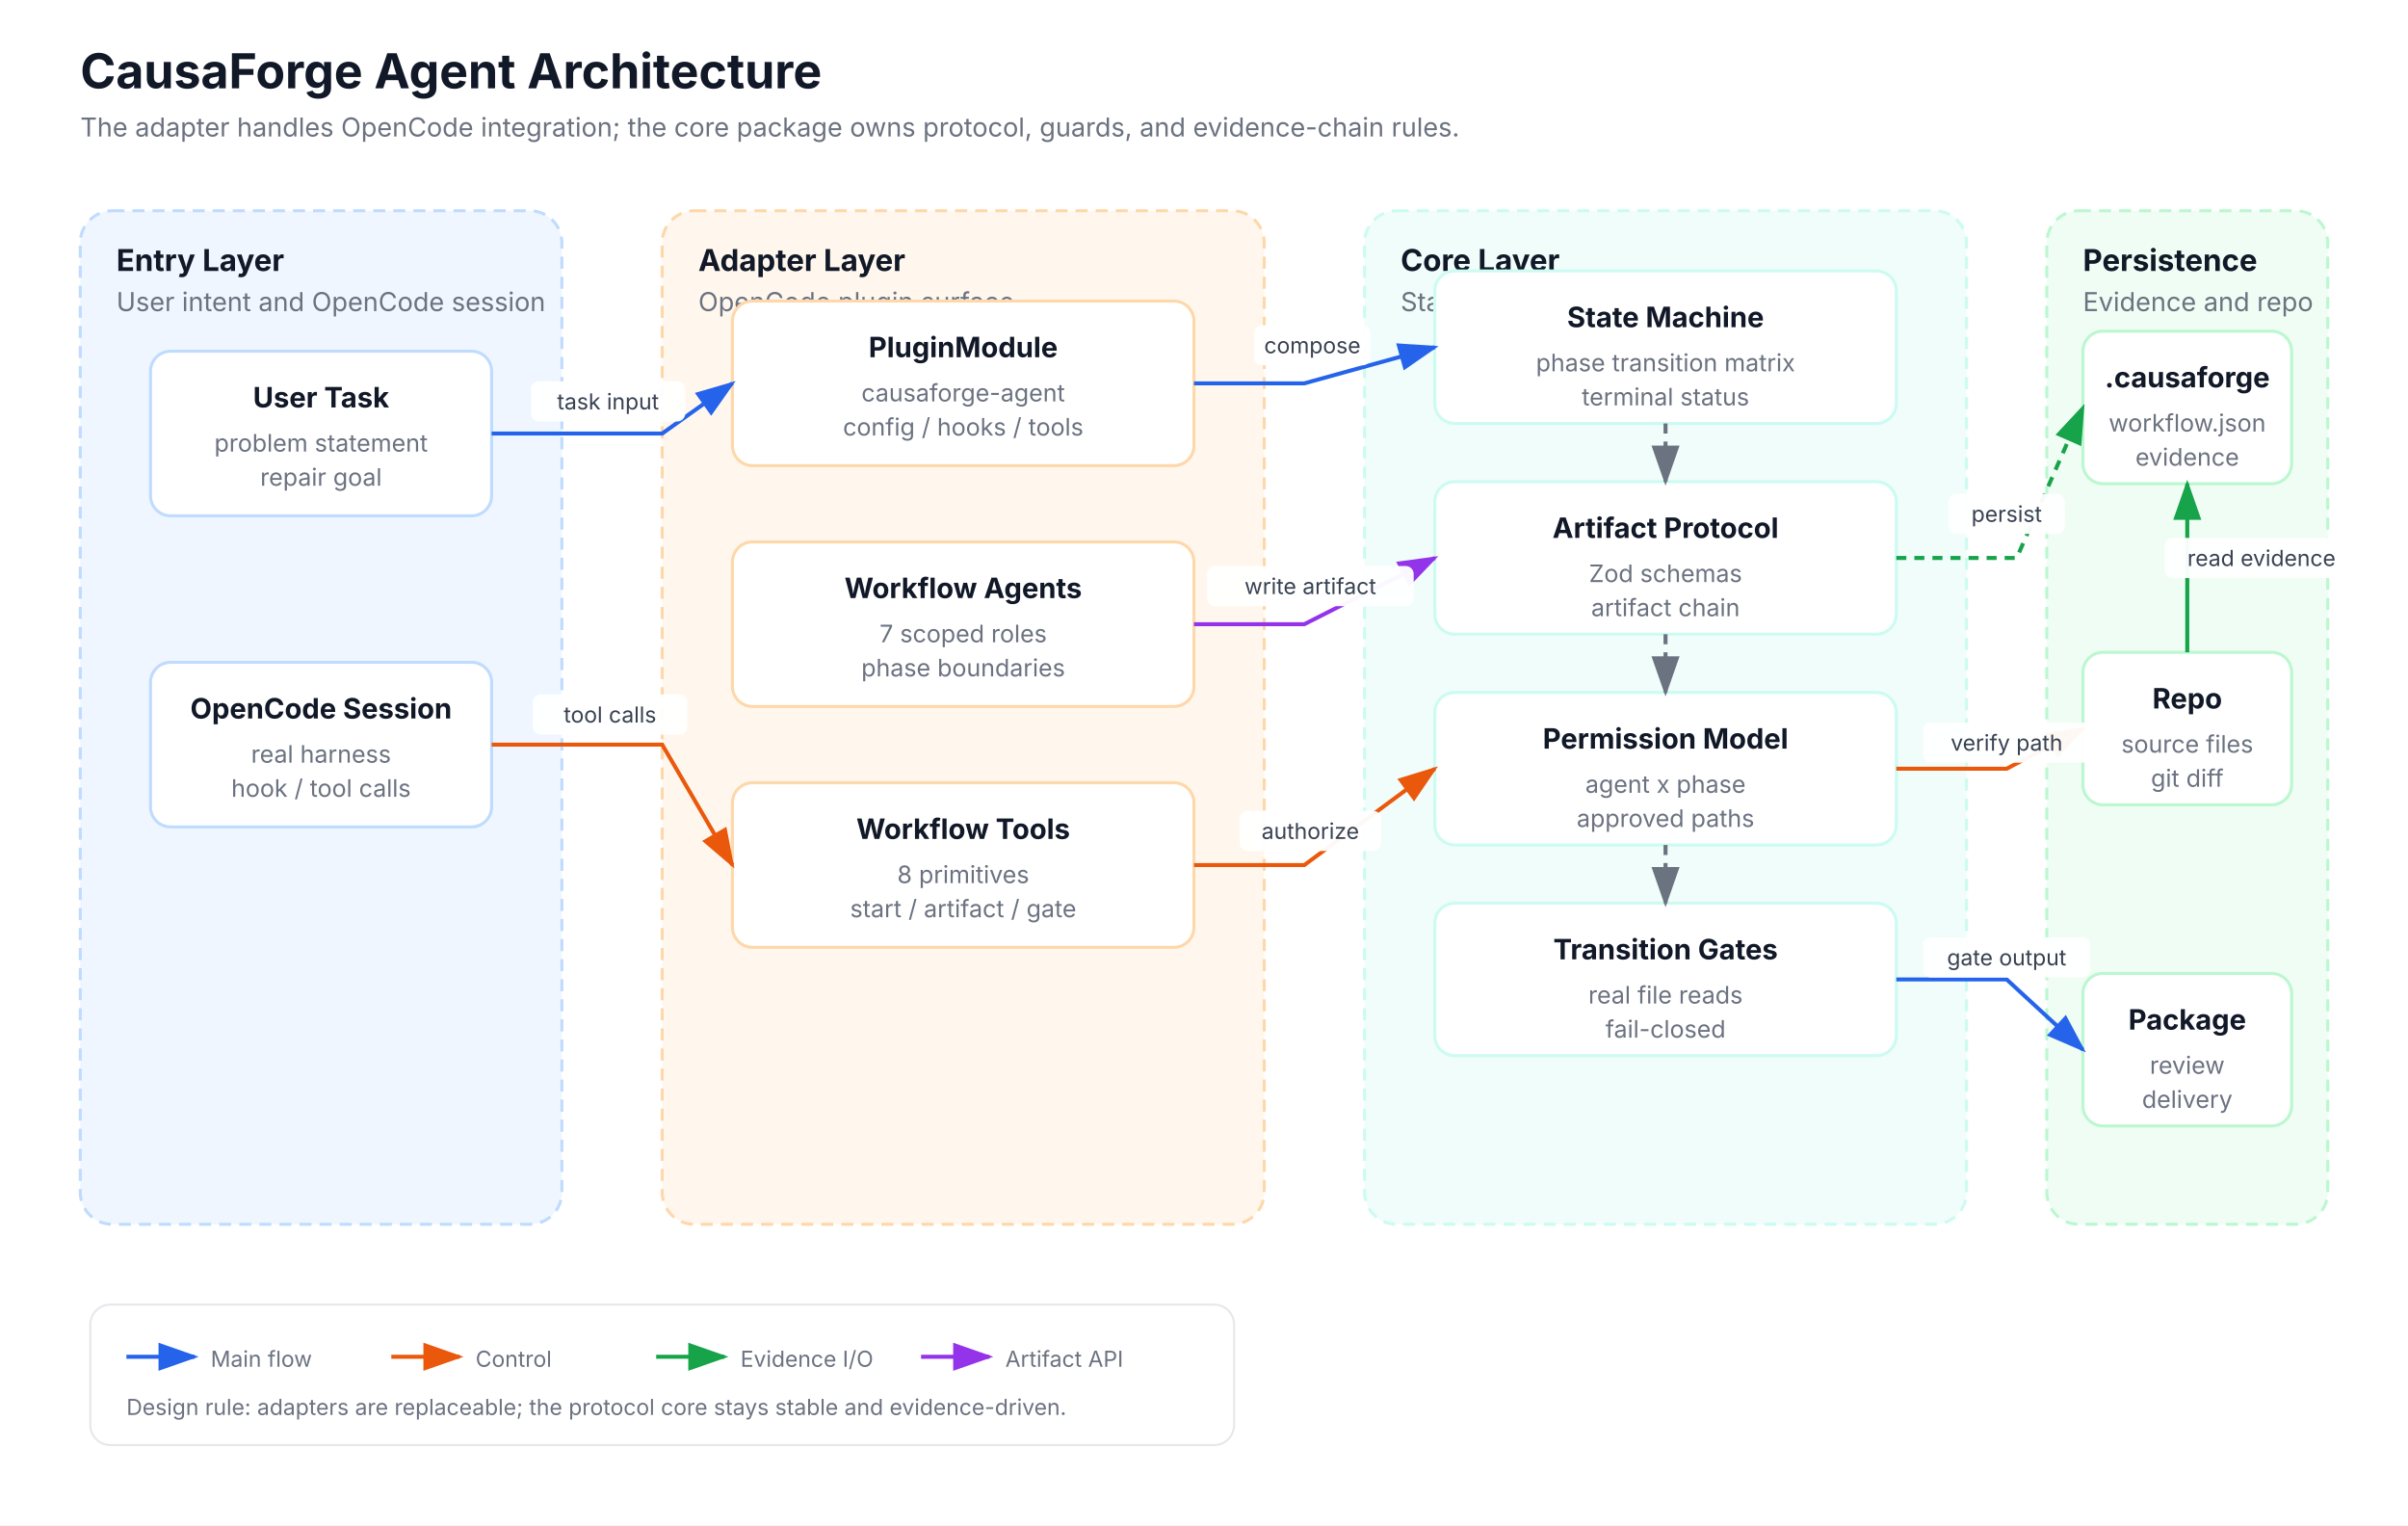
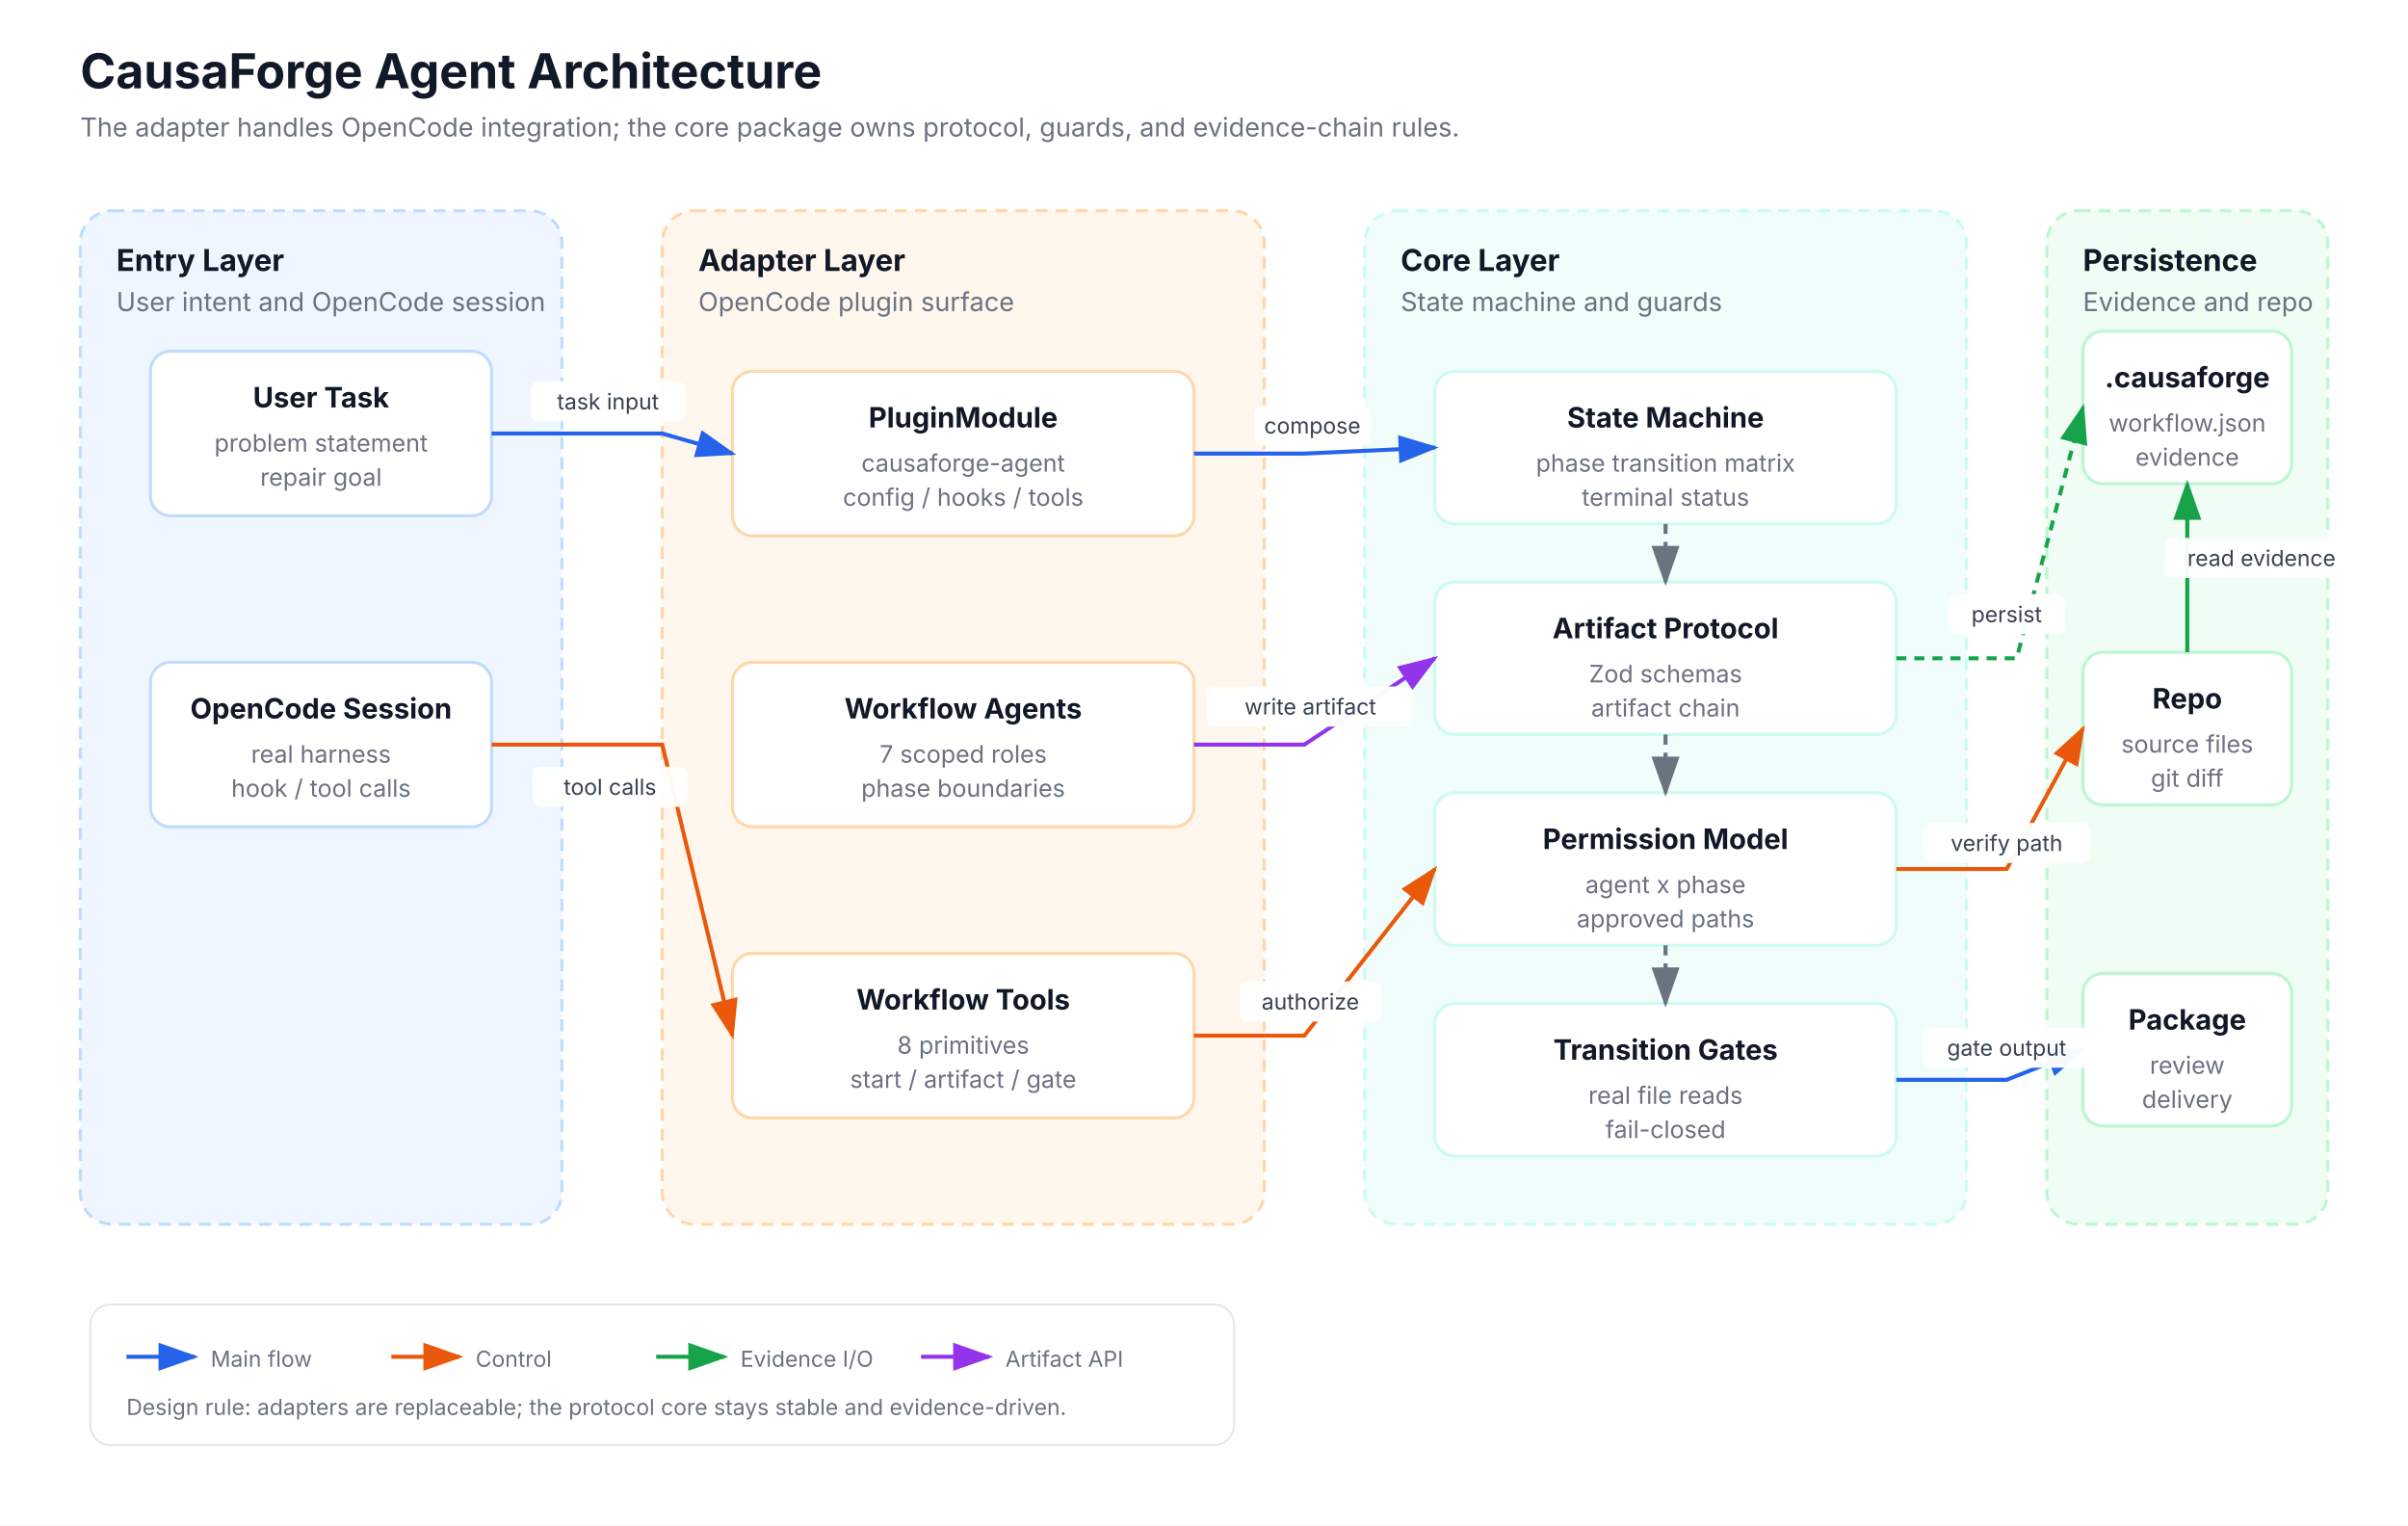
<svg xmlns="http://www.w3.org/2000/svg" viewBox="0 0 1200 760" width="1200" height="760" role="img" aria-labelledby="title desc">
  <style>
    text { font-family: Inter, Arial, Helvetica, sans-serif; fill: #111827; }
    .title { font-size: 24px; font-weight: 700; }
    .subtitle { font-size: 13px; fill: #6b7280; }
    .layer-title { font-size: 15px; font-weight: 700; }
    .node-title { font-size: 14px; font-weight: 700; }
    .node-sub { font-size: 12px; fill: #6b7280; }
    .small { font-size: 11px; fill: #6b7280; }
    .label { font-size: 11px; fill: #374151; }
    .gate { font-size: 11px; font-weight: 700; fill: #374151; }

  </style>
  <defs>
    <marker id="arrow-blue" markerWidth="10" markerHeight="7" refX="9" refY="3.5" orient="auto">
      <polygon points="0 0, 10 3.5, 0 7" fill="#2563eb" />
    </marker>
    <marker id="arrow-green" markerWidth="10" markerHeight="7" refX="9" refY="3.5" orient="auto">
      <polygon points="0 0, 10 3.5, 0 7" fill="#16a34a" />
    </marker>
    <marker id="arrow-orange" markerWidth="10" markerHeight="7" refX="9" refY="3.5" orient="auto">
      <polygon points="0 0, 10 3.5, 0 7" fill="#ea580c" />
    </marker>
    <marker id="arrow-purple" markerWidth="10" markerHeight="7" refX="9" refY="3.5" orient="auto">
      <polygon points="0 0, 10 3.5, 0 7" fill="#9333ea" />
    </marker>
    <marker id="arrow-gray" markerWidth="10" markerHeight="7" refX="9" refY="3.5" orient="auto">
      <polygon points="0 0, 10 3.5, 0 7" fill="#6b7280" />
    </marker>
  </defs>
  <rect width="1200" height="760" fill="#ffffff" />
  <text x="40" y="44" class="title">CausaForge Agent Architecture</text>
  <text x="40" y="68" class="subtitle">The adapter handles OpenCode integration; the core package owns protocol, guards, and evidence-chain rules.</text>
  <rect x="40" y="105" width="240" height="505" rx="16" fill="#eff6ff" stroke="#bfdbfe" stroke-width="1.5" stroke-dasharray="6 4" />
  <text x="58" y="135" class="layer-title">Entry Layer</text>
  <text x="58" y="155" class="subtitle">User intent and OpenCode session</text>
  <rect x="330" y="105" width="300" height="505" rx="16" fill="#fff7ed" stroke="#fed7aa" stroke-width="1.5" stroke-dasharray="6 4" />
  <text x="348" y="135" class="layer-title">Adapter Layer</text>
  <text x="348" y="155" class="subtitle">OpenCode plugin surface</text>
  <rect x="680" y="105" width="300" height="505" rx="16" fill="#f0fdfa" stroke="#ccfbf1" stroke-width="1.5" stroke-dasharray="6 4" />
  <text x="698" y="135" class="layer-title">Core Layer</text>
  <text x="698" y="155" class="subtitle">State machine and guards</text>
  <rect x="1020" y="105" width="140" height="505" rx="16" fill="#f0fdf4" stroke="#bbf7d0" stroke-width="1.5" stroke-dasharray="6 4" />
  <text x="1038" y="135" class="layer-title">Persistence</text>
  <text x="1038" y="155" class="subtitle">Evidence and repo</text>
  <rect x="75" y="175" width="170" height="82" rx="10" fill="#ffffff" stroke="#bfdbfe" stroke-width="1.5" />
  <text x="160.0" y="203" text-anchor="middle" class="node-title">User Task</text>
  <text x="160.0" y="225" text-anchor="middle" class="node-sub">problem statement</text>
  <text x="160.0" y="242" text-anchor="middle" class="node-sub">repair goal</text>
  <rect x="75" y="330" width="170" height="82" rx="10" fill="#ffffff" stroke="#bfdbfe" stroke-width="1.5" />
  <text x="160.0" y="358" text-anchor="middle" class="node-title">OpenCode Session</text>
  <text x="160.0" y="380" text-anchor="middle" class="node-sub">real harness</text>
  <text x="160.0" y="397" text-anchor="middle" class="node-sub">hook / tool calls</text>
-   <rect x="365" y="150" width="230" height="82" rx="10" fill="#ffffff" stroke="#fed7aa" stroke-width="1.5" />
-   <text x="480.0" y="178" text-anchor="middle" class="node-title">PluginModule</text>
-   <text x="480.0" y="200" text-anchor="middle" class="node-sub">causaforge-agent</text>
-   <text x="480.0" y="217" text-anchor="middle" class="node-sub">config / hooks / tools</text>
-   <rect x="365" y="270" width="230" height="82" rx="10" fill="#ffffff" stroke="#fed7aa" stroke-width="1.5" />
-   <text x="480.0" y="298" text-anchor="middle" class="node-title">Workflow Agents</text>
-   <text x="480.0" y="320" text-anchor="middle" class="node-sub">7 scoped roles</text>
-   <text x="480.0" y="337" text-anchor="middle" class="node-sub">phase boundaries</text>
-   <rect x="365" y="390" width="230" height="82" rx="10" fill="#ffffff" stroke="#fed7aa" stroke-width="1.5" />
-   <text x="480.0" y="418" text-anchor="middle" class="node-title">Workflow Tools</text>
-   <text x="480.0" y="440" text-anchor="middle" class="node-sub">8 primitives</text>
-   <text x="480.0" y="457" text-anchor="middle" class="node-sub">start / artifact / gate</text>
-   <rect x="715" y="135" width="230" height="76" rx="10" fill="#ffffff" stroke="#ccfbf1" stroke-width="1.5" />
-   <text x="830.0" y="163" text-anchor="middle" class="node-title">State Machine</text>
-   <text x="830.0" y="185" text-anchor="middle" class="node-sub">phase transition matrix</text>
-   <text x="830.0" y="202" text-anchor="middle" class="node-sub">terminal status</text>
-   <rect x="715" y="240" width="230" height="76" rx="10" fill="#ffffff" stroke="#ccfbf1" stroke-width="1.5" />
-   <text x="830.0" y="268" text-anchor="middle" class="node-title">Artifact Protocol</text>
-   <text x="830.0" y="290" text-anchor="middle" class="node-sub">Zod schemas</text>
-   <text x="830.0" y="307" text-anchor="middle" class="node-sub">artifact chain</text>
-   <rect x="715" y="345" width="230" height="76" rx="10" fill="#ffffff" stroke="#ccfbf1" stroke-width="1.5" />
-   <text x="830.0" y="373" text-anchor="middle" class="node-title">Permission Model</text>
-   <text x="830.0" y="395" text-anchor="middle" class="node-sub">agent x phase</text>
-   <text x="830.0" y="412" text-anchor="middle" class="node-sub">approved paths</text>
-   <rect x="715" y="450" width="230" height="76" rx="10" fill="#ffffff" stroke="#ccfbf1" stroke-width="1.5" />
-   <text x="830.0" y="478" text-anchor="middle" class="node-title">Transition Gates</text>
-   <text x="830.0" y="500" text-anchor="middle" class="node-sub">real file reads</text>
-   <text x="830.0" y="517" text-anchor="middle" class="node-sub">fail-closed</text>
+   <rect x="365" y="185" width="230" height="82" rx="10" fill="#ffffff" stroke="#fed7aa" stroke-width="1.5" />
+   <text x="480.0" y="213" text-anchor="middle" class="node-title">PluginModule</text>
+   <text x="480.0" y="235" text-anchor="middle" class="node-sub">causaforge-agent</text>
+   <text x="480.0" y="252" text-anchor="middle" class="node-sub">config / hooks / tools</text>
+   <rect x="365" y="330" width="230" height="82" rx="10" fill="#ffffff" stroke="#fed7aa" stroke-width="1.5" />
+   <text x="480.0" y="358" text-anchor="middle" class="node-title">Workflow Agents</text>
+   <text x="480.0" y="380" text-anchor="middle" class="node-sub">7 scoped roles</text>
+   <text x="480.0" y="397" text-anchor="middle" class="node-sub">phase boundaries</text>
+   <rect x="365" y="475" width="230" height="82" rx="10" fill="#ffffff" stroke="#fed7aa" stroke-width="1.5" />
+   <text x="480.0" y="503" text-anchor="middle" class="node-title">Workflow Tools</text>
+   <text x="480.0" y="525" text-anchor="middle" class="node-sub">8 primitives</text>
+   <text x="480.0" y="542" text-anchor="middle" class="node-sub">start / artifact / gate</text>
+   <rect x="715" y="185" width="230" height="76" rx="10" fill="#ffffff" stroke="#ccfbf1" stroke-width="1.5" />
+   <text x="830.0" y="213" text-anchor="middle" class="node-title">State Machine</text>
+   <text x="830.0" y="235" text-anchor="middle" class="node-sub">phase transition matrix</text>
+   <text x="830.0" y="252" text-anchor="middle" class="node-sub">terminal status</text>
+   <rect x="715" y="290" width="230" height="76" rx="10" fill="#ffffff" stroke="#ccfbf1" stroke-width="1.5" />
+   <text x="830.0" y="318" text-anchor="middle" class="node-title">Artifact Protocol</text>
+   <text x="830.0" y="340" text-anchor="middle" class="node-sub">Zod schemas</text>
+   <text x="830.0" y="357" text-anchor="middle" class="node-sub">artifact chain</text>
+   <rect x="715" y="395" width="230" height="76" rx="10" fill="#ffffff" stroke="#ccfbf1" stroke-width="1.5" />
+   <text x="830.0" y="423" text-anchor="middle" class="node-title">Permission Model</text>
+   <text x="830.0" y="445" text-anchor="middle" class="node-sub">agent x phase</text>
+   <text x="830.0" y="462" text-anchor="middle" class="node-sub">approved paths</text>
+   <rect x="715" y="500" width="230" height="76" rx="10" fill="#ffffff" stroke="#ccfbf1" stroke-width="1.5" />
+   <text x="830.0" y="528" text-anchor="middle" class="node-title">Transition Gates</text>
+   <text x="830.0" y="550" text-anchor="middle" class="node-sub">real file reads</text>
+   <text x="830.0" y="567" text-anchor="middle" class="node-sub">fail-closed</text>
  <rect x="1038" y="165" width="104" height="76" rx="10" fill="#ffffff" stroke="#bbf7d0" stroke-width="1.5" />
  <text x="1090.0" y="193" text-anchor="middle" class="node-title">.causaforge</text>
  <text x="1090.0" y="215" text-anchor="middle" class="node-sub">workflow.json</text>
  <text x="1090.0" y="232" text-anchor="middle" class="node-sub">evidence</text>
  <rect x="1038" y="325" width="104" height="76" rx="10" fill="#ffffff" stroke="#bbf7d0" stroke-width="1.5" />
  <text x="1090.0" y="353" text-anchor="middle" class="node-title">Repo</text>
  <text x="1090.0" y="375" text-anchor="middle" class="node-sub">source files</text>
  <text x="1090.0" y="392" text-anchor="middle" class="node-sub">git diff</text>
  <rect x="1038" y="485" width="104" height="76" rx="10" fill="#ffffff" stroke="#bbf7d0" stroke-width="1.5" />
  <text x="1090.0" y="513" text-anchor="middle" class="node-title">Package</text>
  <text x="1090.0" y="535" text-anchor="middle" class="node-sub">review</text>
  <text x="1090.0" y="552" text-anchor="middle" class="node-sub">delivery</text>
-   <path d="M 245,216 L 330,216 L 365,191" fill="none" stroke="#2563eb" stroke-width="2" marker-end="url(#arrow-blue)" />
+   <path d="M 245,216 L 330,216 L 365,226" fill="none" stroke="#2563eb" stroke-width="2" marker-end="url(#arrow-blue)" />
  <rect x="264.5" y="190" width="77.0" height="20" rx="4" fill="#ffffff" opacity="0.96" />
  <text x="303" y="204" text-anchor="middle" class="label">task input</text>
-   <path d="M 245,371 L 330,371 L 365,431" fill="none" stroke="#ea580c" stroke-width="2" marker-end="url(#arrow-orange)" />
-   <rect x="265.5" y="346" width="77.0" height="20" rx="4" fill="#ffffff" opacity="0.96" />
-   <text x="304" y="360" text-anchor="middle" class="label">tool calls</text>
-   <path d="M 595,191 L 650,191 L 715,173" fill="none" stroke="#2563eb" stroke-width="2" marker-end="url(#arrow-blue)" />
-   <rect x="625.0" y="162" width="58" height="20" rx="4" fill="#ffffff" opacity="0.96" />
-   <text x="654" y="176" text-anchor="middle" class="label">compose</text>
-   <path d="M 595,311 L 650,311 L 715,278" fill="none" stroke="#9333ea" stroke-width="2" marker-end="url(#arrow-purple)" />
-   <rect x="601.5" y="282" width="103.0" height="20" rx="4" fill="#ffffff" opacity="0.96" />
-   <text x="653" y="296" text-anchor="middle" class="label">write artifact</text>
-   <path d="M 595,431 L 650,431 L 715,383" fill="none" stroke="#ea580c" stroke-width="2" marker-end="url(#arrow-orange)" />
-   <rect x="617.8" y="404" width="70.5" height="20" rx="4" fill="#ffffff" opacity="0.96" />
-   <text x="653" y="418" text-anchor="middle" class="label">authorize</text>
-   <path d="M 830,211 L 830,240" fill="none" stroke="#6b7280" stroke-width="2" stroke-dasharray="5 4" marker-end="url(#arrow-gray)" />
-   <path d="M 830,316 L 830,345" fill="none" stroke="#6b7280" stroke-width="2" stroke-dasharray="5 4" marker-end="url(#arrow-gray)" />
-   <path d="M 830,421 L 830,450" fill="none" stroke="#6b7280" stroke-width="2" stroke-dasharray="5 4" marker-end="url(#arrow-gray)" />
-   <path d="M 945,278 L 1005,278 L 1038,203" fill="none" stroke="#16a34a" stroke-width="2" stroke-dasharray="5 4" marker-end="url(#arrow-green)" />
-   <rect x="971.0" y="246" width="58" height="20" rx="4" fill="#ffffff" opacity="0.96" />
-   <text x="1000" y="260" text-anchor="middle" class="label">persist</text>
-   <path d="M 945,383 L 1000,383 L 1038,363" fill="none" stroke="#ea580c" stroke-width="2" marker-end="url(#arrow-orange)" />
-   <rect x="958.2" y="360" width="83.5" height="20" rx="4" fill="#ffffff" opacity="0.96" />
-   <text x="1000" y="374" text-anchor="middle" class="label">verify path</text>
-   <path d="M 945,488 L 1000,488 L 1038,523" fill="none" stroke="#2563eb" stroke-width="2" marker-end="url(#arrow-blue)" />
-   <rect x="958.2" y="467" width="83.5" height="20" rx="4" fill="#ffffff" opacity="0.96" />
-   <text x="1000" y="481" text-anchor="middle" class="label">gate output</text>
+   <path d="M 245,371 L 330,371 L 365,516" fill="none" stroke="#ea580c" stroke-width="2" marker-end="url(#arrow-orange)" />
+   <rect x="265.5" y="382" width="77.0" height="20" rx="4" fill="#ffffff" opacity="0.96" />
+   <text x="304" y="396" text-anchor="middle" class="label">tool calls</text>
+   <path d="M 595,226 L 650,226 L 715,223" fill="none" stroke="#2563eb" stroke-width="2" marker-end="url(#arrow-blue)" />
+   <rect x="625.0" y="202" width="58" height="20" rx="4" fill="#ffffff" opacity="0.96" />
+   <text x="654" y="216" text-anchor="middle" class="label">compose</text>
+   <path d="M 595,371 L 650,371 L 715,328" fill="none" stroke="#9333ea" stroke-width="2" marker-end="url(#arrow-purple)" />
+   <rect x="601.5" y="342" width="103.0" height="20" rx="4" fill="#ffffff" opacity="0.96" />
+   <text x="653" y="356" text-anchor="middle" class="label">write artifact</text>
+   <path d="M 595,516 L 650,516 L 715,433" fill="none" stroke="#ea580c" stroke-width="2" marker-end="url(#arrow-orange)" />
+   <rect x="617.8" y="489" width="70.5" height="20" rx="4" fill="#ffffff" opacity="0.96" />
+   <text x="653" y="503" text-anchor="middle" class="label">authorize</text>
+   <path d="M 830,261 L 830,290" fill="none" stroke="#6b7280" stroke-width="2" stroke-dasharray="5 4" marker-end="url(#arrow-gray)" />
+   <path d="M 830,366 L 830,395" fill="none" stroke="#6b7280" stroke-width="2" stroke-dasharray="5 4" marker-end="url(#arrow-gray)" />
+   <path d="M 830,471 L 830,500" fill="none" stroke="#6b7280" stroke-width="2" stroke-dasharray="5 4" marker-end="url(#arrow-gray)" />
+   <path d="M 945,328 L 1005,328 L 1038,203" fill="none" stroke="#16a34a" stroke-width="2" stroke-dasharray="5 4" marker-end="url(#arrow-green)" />
+   <rect x="971.0" y="296" width="58" height="20" rx="4" fill="#ffffff" opacity="0.96" />
+   <text x="1000" y="310" text-anchor="middle" class="label">persist</text>
+   <path d="M 945,433 L 1000,433 L 1038,363" fill="none" stroke="#ea580c" stroke-width="2" marker-end="url(#arrow-orange)" />
+   <rect x="958.2" y="410" width="83.5" height="20" rx="4" fill="#ffffff" opacity="0.96" />
+   <text x="1000" y="424" text-anchor="middle" class="label">verify path</text>
+   <path d="M 945,538 L 1000,538 L 1038,523" fill="none" stroke="#2563eb" stroke-width="2" marker-end="url(#arrow-blue)" />
+   <rect x="958.2" y="512" width="83.5" height="20" rx="4" fill="#ffffff" opacity="0.96" />
+   <text x="1000" y="526" text-anchor="middle" class="label">gate output</text>
  <path d="M 1090,325 L 1090,241" fill="none" stroke="#16a34a" stroke-width="2" marker-end="url(#arrow-green)" />
  <rect x="1078.8" y="268" width="96.5" height="20" rx="4" fill="#ffffff" opacity="0.96" />
  <text x="1127" y="282" text-anchor="middle" class="label">read evidence</text>
  <g transform="translate(45,650)">
    <rect x="0" y="0" width="570" height="70" rx="10" fill="#ffffff" stroke="#e5e7eb" />
    <line x1="18" y1="26" x2="52" y2="26" stroke="#2563eb" stroke-width="2" marker-end="url(#arrow-blue)" />
    <text x="60" y="31" class="small">Main flow</text>
    <line x1="150" y1="26" x2="184" y2="26" stroke="#ea580c" stroke-width="2" marker-end="url(#arrow-orange)" />
    <text x="192" y="31" class="small">Control</text>
    <line x1="282" y1="26" x2="316" y2="26" stroke="#16a34a" stroke-width="2" marker-end="url(#arrow-green)" />
    <text x="324" y="31" class="small">Evidence I/O</text>
    <line x1="414" y1="26" x2="448" y2="26" stroke="#9333ea" stroke-width="2" marker-end="url(#arrow-purple)" />
    <text x="456" y="31" class="small">Artifact API</text>
    <text x="18" y="55" class="small">Design rule: adapters are replaceable; the protocol core stays stable and evidence-driven.</text>
  </g>
</svg>
